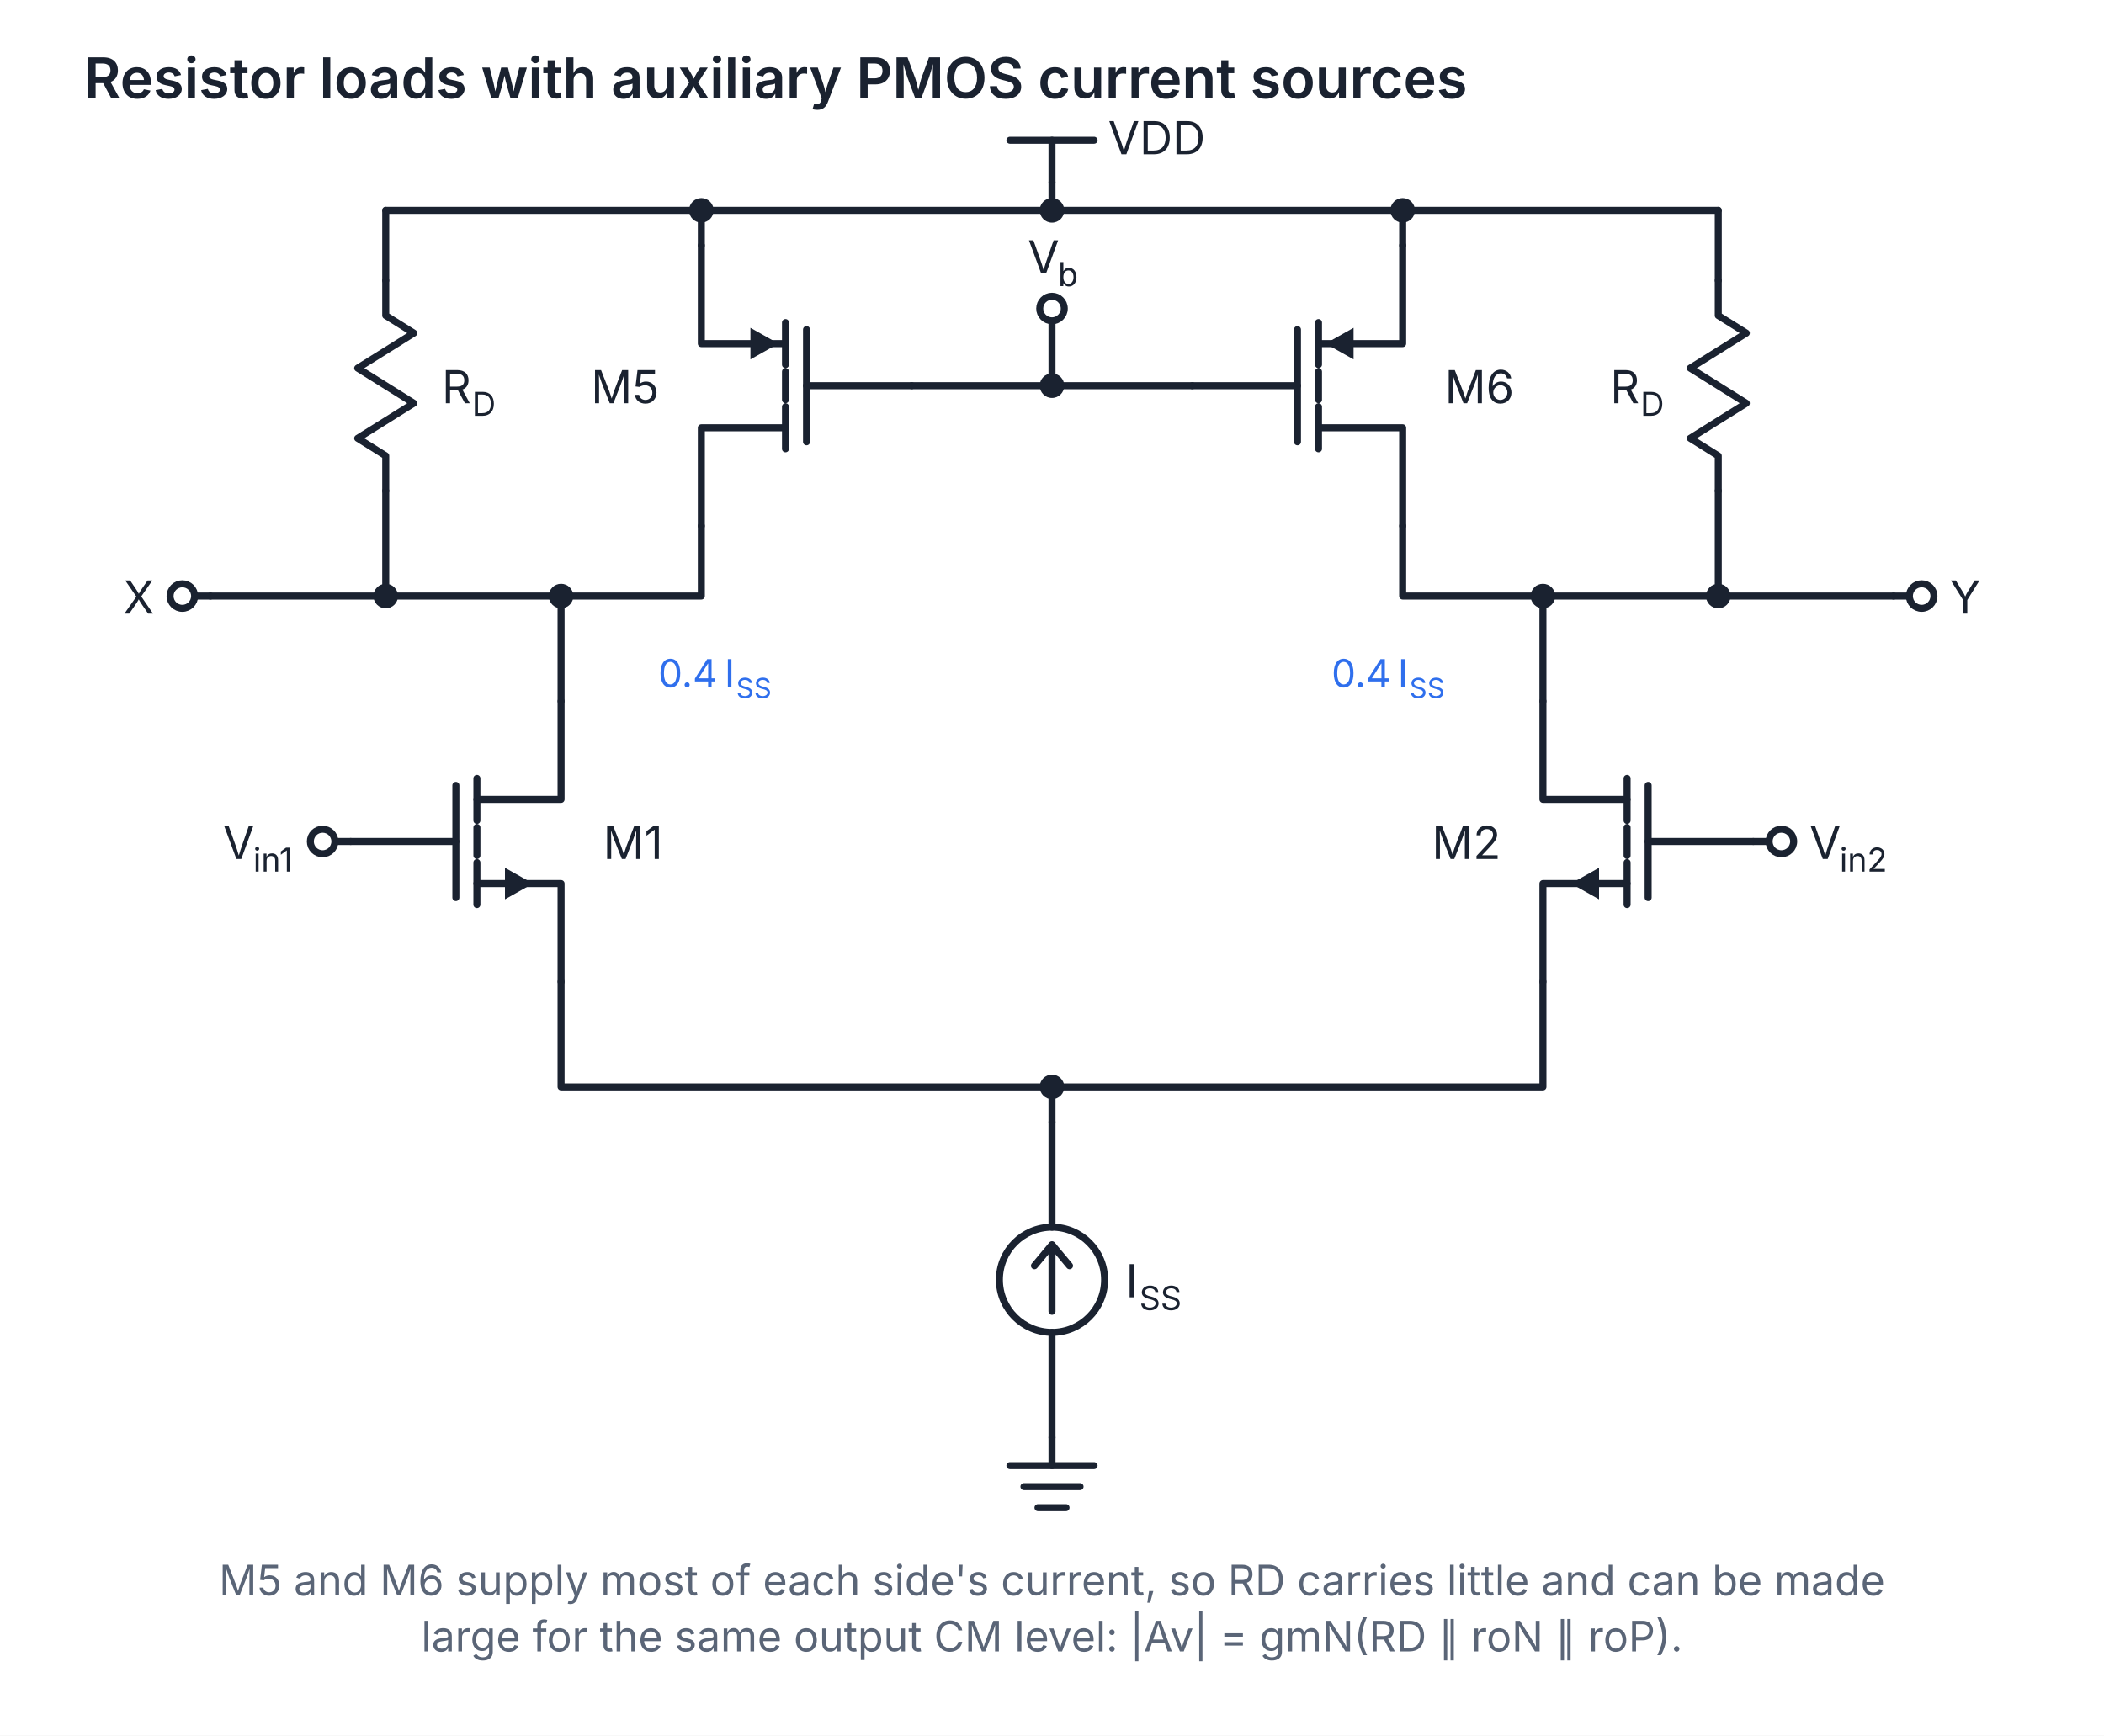
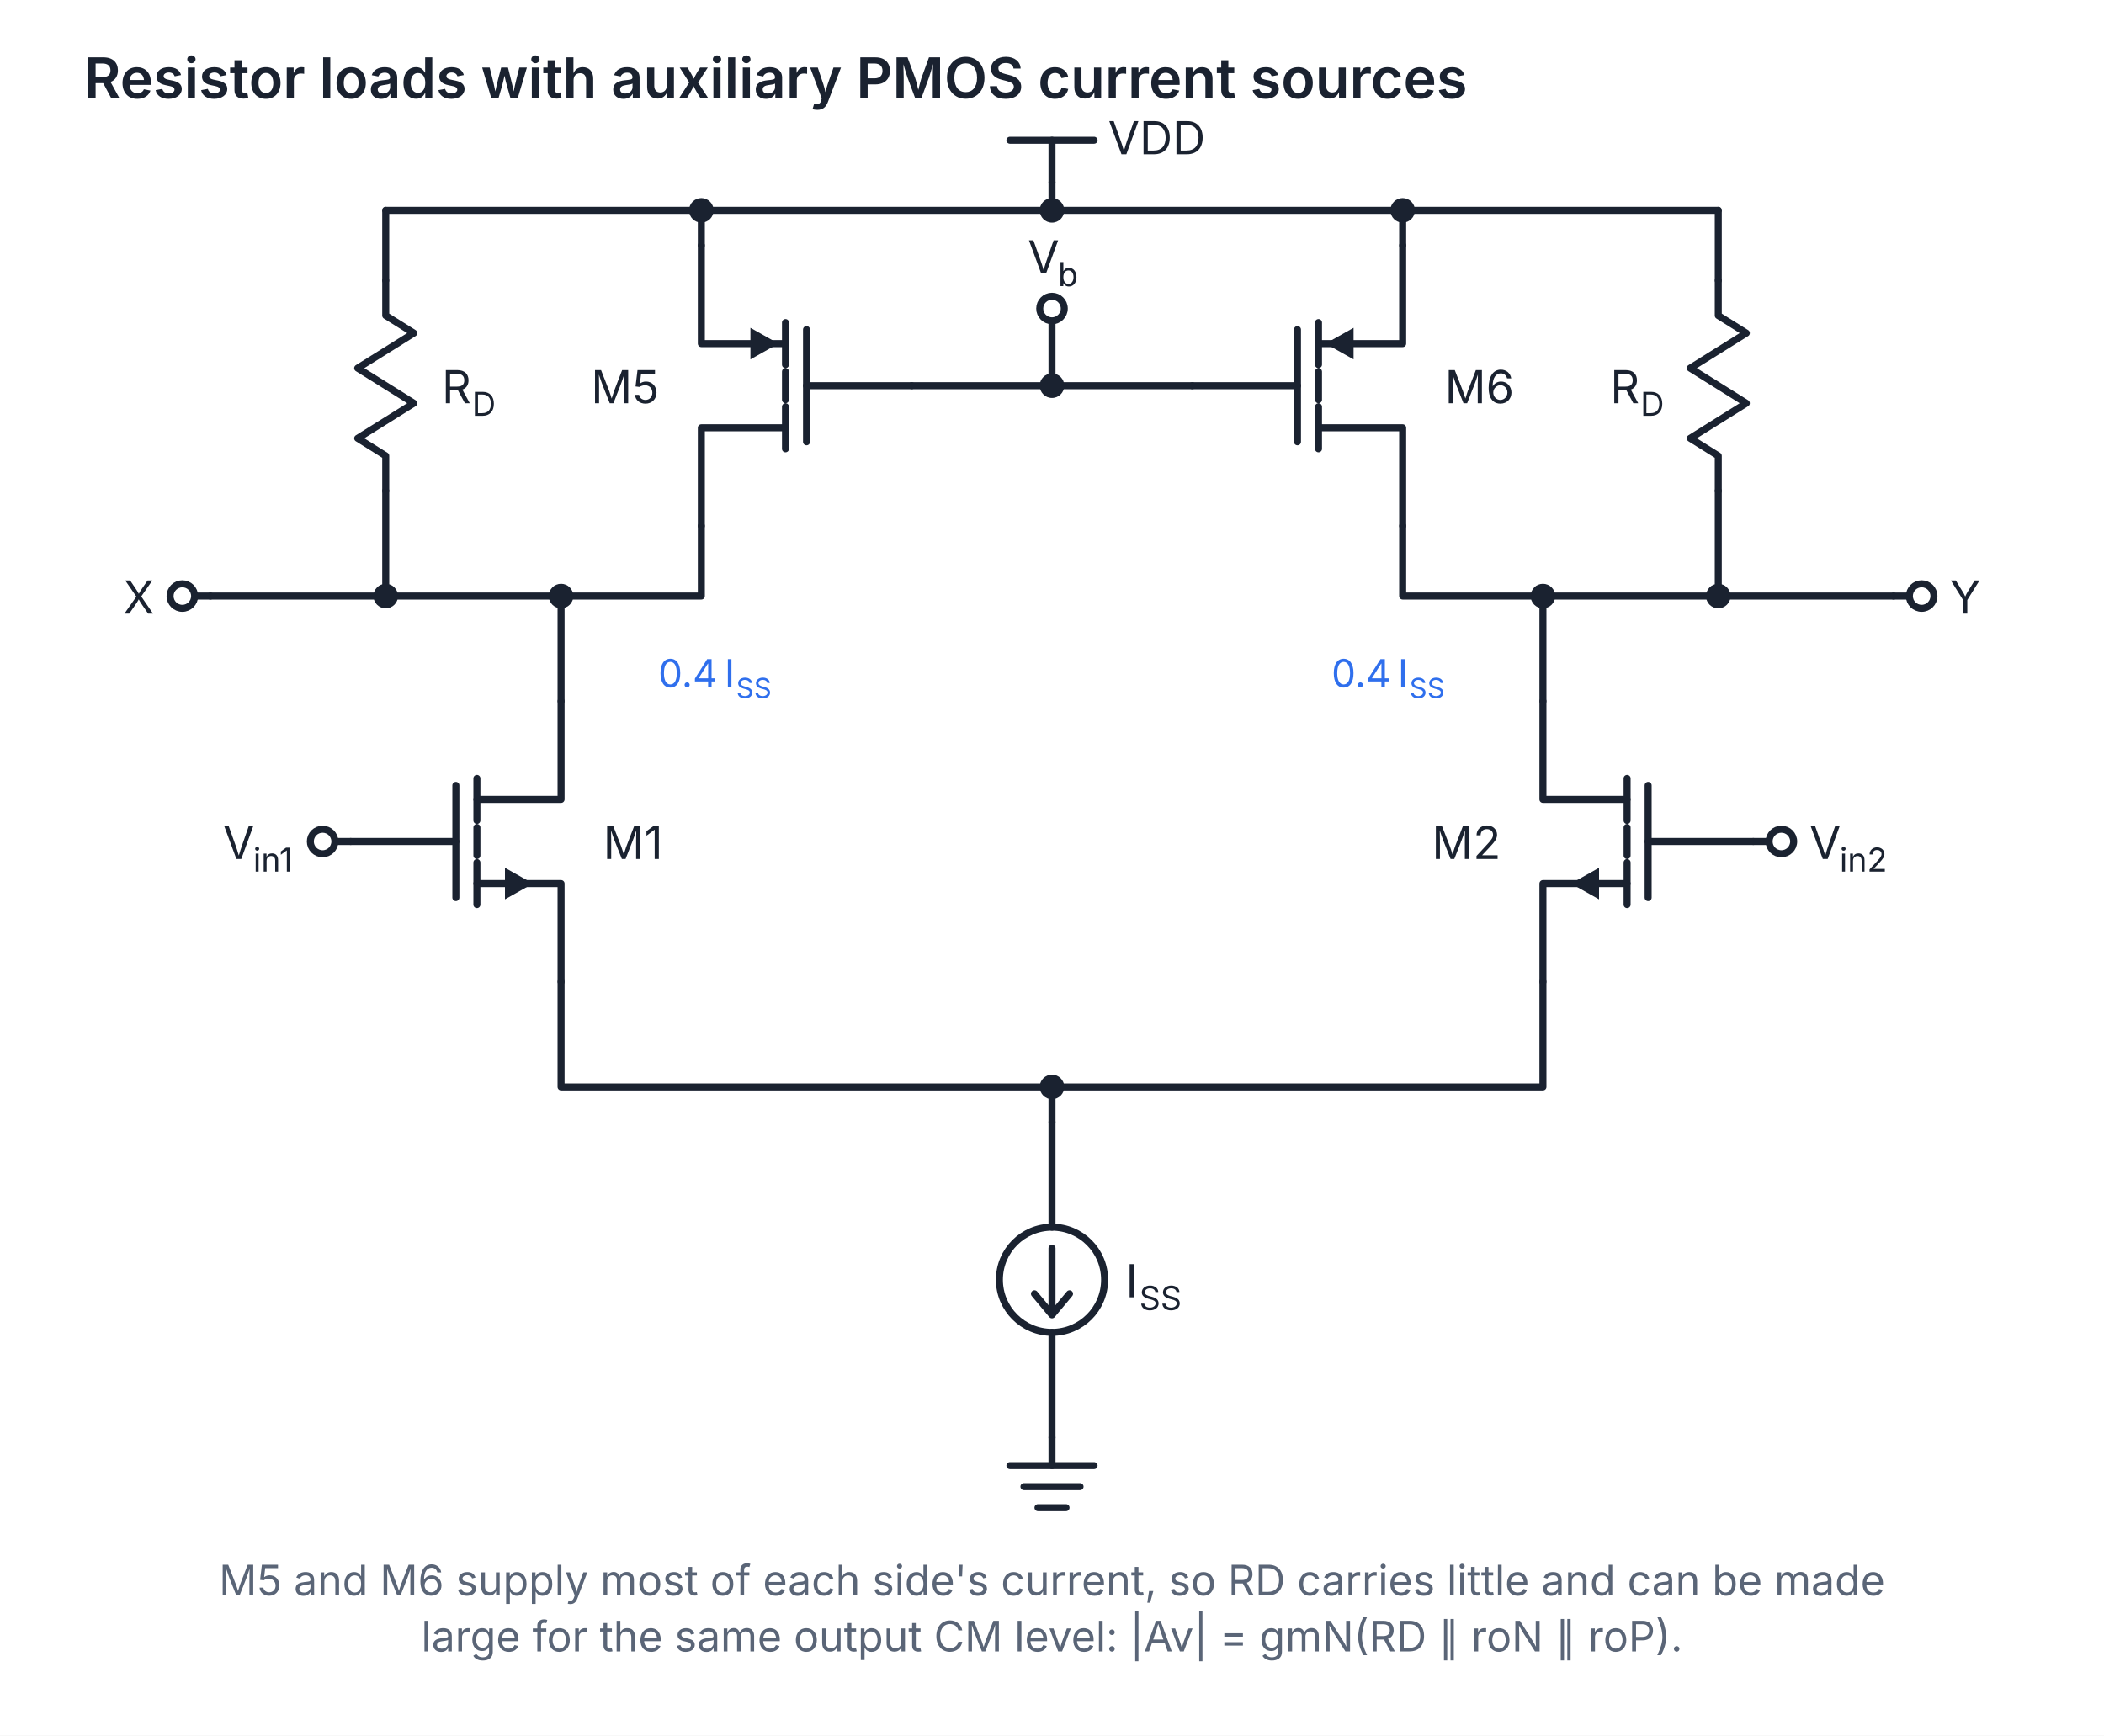
<svg xmlns="http://www.w3.org/2000/svg" viewBox="0 0 600 495" width="600" height="495" font-family="Inter, Segoe UI, system-ui, sans-serif">
  <rect width="600" height="495" fill="#ffffff" />
  <text x="24" y="28" font-size="16" text-anchor="start" fill="#1a2230" font-weight="600">Resistor loads with auxiliary PMOS current sources</text>
  <path d="M300 40 V52" fill="none" stroke="#1a2230" stroke-width="2" stroke-linejoin="round" stroke-linecap="round" />
  <path d="M288 40 H312" fill="none" stroke="#1a2230" stroke-width="2" stroke-linejoin="round" stroke-linecap="round" data-sym="1" />
  <text x="316" y="44" font-size="13" text-anchor="start" fill="#1a2230">VDD</text>
  <path d="M300 52 L300 60" fill="none" stroke="#1a2230" stroke-width="2" stroke-linejoin="round" stroke-linecap="round" />
  <path d="M110 60 L490 60" fill="none" stroke="#1a2230" stroke-width="2" stroke-linejoin="round" stroke-linecap="round" />
  <circle cx="300" cy="60" r="3.5" fill="#1a2230" />
  <path d="M110 60 L110 80" fill="none" stroke="#1a2230" stroke-width="2" stroke-linejoin="round" stroke-linecap="round" />
  <path d="M110 80.0 V90.0 l8 5 l-16 10 l16 10 l-16 10 l8 5 V140.0" fill="none" stroke="#1a2230" stroke-width="2" stroke-linejoin="round" stroke-linecap="round" />
  <text x="126.0" y="115" font-size="13" text-anchor="start" fill="#1a2230" xml:space="preserve">R</text>
  <text x="134.6" y="118.6" font-size="9.4" text-anchor="start" fill="#1a2230" xml:space="preserve">D</text>
  <path d="M490 60 L490 80" fill="none" stroke="#1a2230" stroke-width="2" stroke-linejoin="round" stroke-linecap="round" />
  <path d="M490 80.0 V90.0 l8 5 l-16 10 l16 10 l-16 10 l8 5 V140.0" fill="none" stroke="#1a2230" stroke-width="2" stroke-linejoin="round" stroke-linecap="round" />
  <text x="459.2" y="115" font-size="13" text-anchor="start" fill="#1a2230" xml:space="preserve">R</text>
  <text x="467.8" y="118.6" font-size="9.4" text-anchor="start" fill="#1a2230" xml:space="preserve">D</text>
  <path d="M200 60 L200 70" fill="none" stroke="#1a2230" stroke-width="2" stroke-linejoin="round" stroke-linecap="round" />
  <path d="M400 60 L400 70" fill="none" stroke="#1a2230" stroke-width="2" stroke-linejoin="round" stroke-linecap="round" />
  <circle cx="200" cy="60" r="3.5" fill="#1a2230" />
  <circle cx="400" cy="60" r="3.5" fill="#1a2230" />
  <path d="M260 110 H230" fill="none" stroke="#1a2230" stroke-width="2" stroke-linejoin="round" stroke-linecap="round" />
  <path d="M230 94 V126" fill="none" stroke="#1a2230" stroke-width="2" stroke-linejoin="round" stroke-linecap="round" data-sym="1" />
  <path d="M224 92 V104 M224 106 V114 M224 116 V128" fill="none" stroke="#1a2230" stroke-width="2" stroke-linejoin="round" stroke-linecap="round" data-sym="1" />
  <path d="M224 98 H200 V70" fill="none" stroke="#1a2230" stroke-width="2" stroke-linejoin="round" stroke-linecap="round" />
  <path d="M224 122 H200 V150" fill="none" stroke="#1a2230" stroke-width="2" stroke-linejoin="round" stroke-linecap="round" />
  <path d="M222 98 L214 93.5 V102.5 z" fill="#1a2230" />
  <text x="188" y="115" font-size="13" text-anchor="end" fill="#1a2230">M5</text>
  <path d="M340 110 H370" fill="none" stroke="#1a2230" stroke-width="2" stroke-linejoin="round" stroke-linecap="round" />
  <path d="M370 94 V126" fill="none" stroke="#1a2230" stroke-width="2" stroke-linejoin="round" stroke-linecap="round" data-sym="1" />
  <path d="M376 92 V104 M376 106 V114 M376 116 V128" fill="none" stroke="#1a2230" stroke-width="2" stroke-linejoin="round" stroke-linecap="round" data-sym="1" />
  <path d="M376 98 H400 V70" fill="none" stroke="#1a2230" stroke-width="2" stroke-linejoin="round" stroke-linecap="round" />
  <path d="M376 122 H400 V150" fill="none" stroke="#1a2230" stroke-width="2" stroke-linejoin="round" stroke-linecap="round" />
  <path d="M378 98 L386 93.5 V102.5 z" fill="#1a2230" />
  <text x="412" y="115" font-size="13" text-anchor="start" fill="#1a2230">M6</text>
  <path d="M260 110 L340 110" fill="none" stroke="#1a2230" stroke-width="2" stroke-linejoin="round" stroke-linecap="round" />
  <circle cx="300" cy="110" r="3.5" fill="#1a2230" />
  <path d="M300 110 L300 92" fill="none" stroke="#1a2230" stroke-width="2" stroke-linejoin="round" stroke-linecap="round" />
  <circle cx="300" cy="88" r="3.5" fill="#ffffff" stroke="#1a2230" stroke-width="2" />
  <text x="293.1" y="78" font-size="13" text-anchor="start" fill="#1a2230" xml:space="preserve">V</text>
  <text x="301.7" y="81.6" font-size="9.4" text-anchor="start" fill="#1a2230" xml:space="preserve">b</text>
  <path d="M110 140 L110 170 L200 170 L200 150" fill="none" stroke="#1a2230" stroke-width="2" stroke-linejoin="round" stroke-linecap="round" />
  <path d="M490 140 L490 170 L400 170 L400 150" fill="none" stroke="#1a2230" stroke-width="2" stroke-linejoin="round" stroke-linecap="round" />
  <circle cx="160" cy="170" r="3.5" fill="#1a2230" />
  <path d="M160 170 L160 200" fill="none" stroke="#1a2230" stroke-width="2" stroke-linejoin="round" stroke-linecap="round" />
  <circle cx="440" cy="170" r="3.5" fill="#1a2230" />
  <path d="M440 170 L440 200" fill="none" stroke="#1a2230" stroke-width="2" stroke-linejoin="round" stroke-linecap="round" />
  <circle cx="110" cy="170" r="3.5" fill="#1a2230" />
  <path d="M110 170 L60 170" fill="none" stroke="#1a2230" stroke-width="2" stroke-linejoin="round" stroke-linecap="round" />
  <path d="M55.5 170 H60" fill="none" stroke="#1a2230" stroke-width="2" stroke-linejoin="round" stroke-linecap="round" />
  <circle cx="52" cy="170" r="3.5" fill="#ffffff" stroke="#1a2230" stroke-width="2" />
  <text x="44" y="175" font-size="13" text-anchor="end" fill="#1a2230">X</text>
  <circle cx="490" cy="170" r="3.5" fill="#1a2230" />
  <path d="M490 170 L540 170" fill="none" stroke="#1a2230" stroke-width="2" stroke-linejoin="round" stroke-linecap="round" />
  <path d="M540 170 H544.5" fill="none" stroke="#1a2230" stroke-width="2" stroke-linejoin="round" stroke-linecap="round" />
  <circle cx="548" cy="170" r="3.5" fill="#ffffff" stroke="#1a2230" stroke-width="2" />
  <text x="556" y="175" font-size="13" text-anchor="start" fill="#1a2230">Y</text>
  <path d="M100 240 H130" fill="none" stroke="#1a2230" stroke-width="2" stroke-linejoin="round" stroke-linecap="round" />
  <path d="M130 224 V256" fill="none" stroke="#1a2230" stroke-width="2" stroke-linejoin="round" stroke-linecap="round" data-sym="1" />
  <path d="M136 222 V234 M136 236 V244 M136 246 V258" fill="none" stroke="#1a2230" stroke-width="2" stroke-linejoin="round" stroke-linecap="round" data-sym="1" />
  <path d="M136 228 H160 V200" fill="none" stroke="#1a2230" stroke-width="2" stroke-linejoin="round" stroke-linecap="round" />
  <path d="M136 252 H160 V280" fill="none" stroke="#1a2230" stroke-width="2" stroke-linejoin="round" stroke-linecap="round" />
  <path d="M152 252 L144 247.5 V256.5 z" fill="#1a2230" />
  <text x="172" y="245" font-size="13" text-anchor="start" fill="#1a2230">M1</text>
  <path d="M500 240 H470" fill="none" stroke="#1a2230" stroke-width="2" stroke-linejoin="round" stroke-linecap="round" />
  <path d="M470 224 V256" fill="none" stroke="#1a2230" stroke-width="2" stroke-linejoin="round" stroke-linecap="round" data-sym="1" />
  <path d="M464 222 V234 M464 236 V244 M464 246 V258" fill="none" stroke="#1a2230" stroke-width="2" stroke-linejoin="round" stroke-linecap="round" data-sym="1" />
  <path d="M464 228 H440 V200" fill="none" stroke="#1a2230" stroke-width="2" stroke-linejoin="round" stroke-linecap="round" />
  <path d="M464 252 H440 V280" fill="none" stroke="#1a2230" stroke-width="2" stroke-linejoin="round" stroke-linecap="round" />
  <path d="M448 252 L456 247.5 V256.5 z" fill="#1a2230" />
  <text x="428" y="245" font-size="13" text-anchor="end" fill="#1a2230">M2</text>
  <path d="M95.5 240 H100" fill="none" stroke="#1a2230" stroke-width="2" stroke-linejoin="round" stroke-linecap="round" />
  <circle cx="92" cy="240" r="3.5" fill="#ffffff" stroke="#1a2230" stroke-width="2" />
  <text x="63.6" y="245" font-size="13" text-anchor="start" fill="#1a2230" xml:space="preserve">V</text>
  <text x="72.2" y="248.6" font-size="9.4" text-anchor="start" fill="#1a2230" xml:space="preserve">in1</text>
  <path d="M500 240 H504.5" fill="none" stroke="#1a2230" stroke-width="2" stroke-linejoin="round" stroke-linecap="round" />
  <circle cx="508" cy="240" r="3.5" fill="#ffffff" stroke="#1a2230" stroke-width="2" />
  <text x="516.0" y="245" font-size="13" text-anchor="start" fill="#1a2230" xml:space="preserve">V</text>
  <text x="524.6" y="248.6" font-size="9.4" text-anchor="start" fill="#1a2230" xml:space="preserve">in2</text>
  <path d="M160 280 L160 310 L440 310 L440 280" fill="none" stroke="#1a2230" stroke-width="2" stroke-linejoin="round" stroke-linecap="round" />
  <circle cx="300" cy="310" r="3.5" fill="#1a2230" />
  <path d="M300 310 L300 320" fill="none" stroke="#1a2230" stroke-width="2" stroke-linejoin="round" stroke-linecap="round" />
  <circle cx="300" cy="365" r="15" fill="#ffffff" stroke="#1a2230" stroke-width="2" />
-   <path d="M300 374 V356" fill="none" stroke="#1a2230" stroke-width="2" stroke-linejoin="round" stroke-linecap="round" data-sym="1" />
-   <path d="M295 361 L300 355 L305 361" fill="none" stroke="#1a2230" stroke-width="2" stroke-linejoin="round" stroke-linecap="round" data-sym="1" />
+   <path d="M300 356 V374" fill="none" stroke="#1a2230" stroke-width="2" stroke-linejoin="round" stroke-linecap="round" data-sym="1" />
+   <path d="M295 369 L300 375 L305 369" fill="none" stroke="#1a2230" stroke-width="2" stroke-linejoin="round" stroke-linecap="round" data-sym="1" />
  <path d="M300 320 V350" fill="none" stroke="#1a2230" stroke-width="2" stroke-linejoin="round" stroke-linecap="round" />
  <path d="M300 380 V410" fill="none" stroke="#1a2230" stroke-width="2" stroke-linejoin="round" stroke-linecap="round" />
  <text x="321.0" y="370" font-size="13" text-anchor="start" fill="#1a2230" xml:space="preserve">I</text>
  <text x="324.9" y="373.6" font-size="9.4" text-anchor="start" fill="#1a2230" xml:space="preserve">SS</text>
  <path d="M300 410 V418" fill="none" stroke="#1a2230" stroke-width="2" stroke-linejoin="round" stroke-linecap="round" />
  <path d="M288 418 H312 M292 424 H308 M296 430 H304" fill="none" stroke="#1a2230" stroke-width="2" stroke-linejoin="round" stroke-linecap="round" data-sym="1" />
  <text x="187.7" y="196" font-size="11" text-anchor="start" fill="#2f6fed" xml:space="preserve">0.4 </text>
  <text x="206.6" y="196" font-size="11" text-anchor="start" fill="#2f6fed" xml:space="preserve">I</text>
  <text x="209.9" y="199.1" font-size="7.9" text-anchor="start" fill="#2f6fed" xml:space="preserve">SS</text>
  <text x="379.7" y="196" font-size="11" text-anchor="start" fill="#2f6fed" xml:space="preserve">0.4 </text>
  <text x="398.6" y="196" font-size="11" text-anchor="start" fill="#2f6fed" xml:space="preserve">I</text>
  <text x="401.9" y="199.1" font-size="7.9" text-anchor="start" fill="#2f6fed" xml:space="preserve">SS</text>
  <text x="300.0" y="455" font-size="12" text-anchor="middle" fill="#5a6577">M5 and M6 supply most of each side's current, so RD carries little and can be made</text>
  <text x="300.0" y="471" font-size="12" text-anchor="middle" fill="#5a6577">large for the same output CM level: |Av| = gmN(RD ∥ roN ∥ roP).</text>
</svg>
